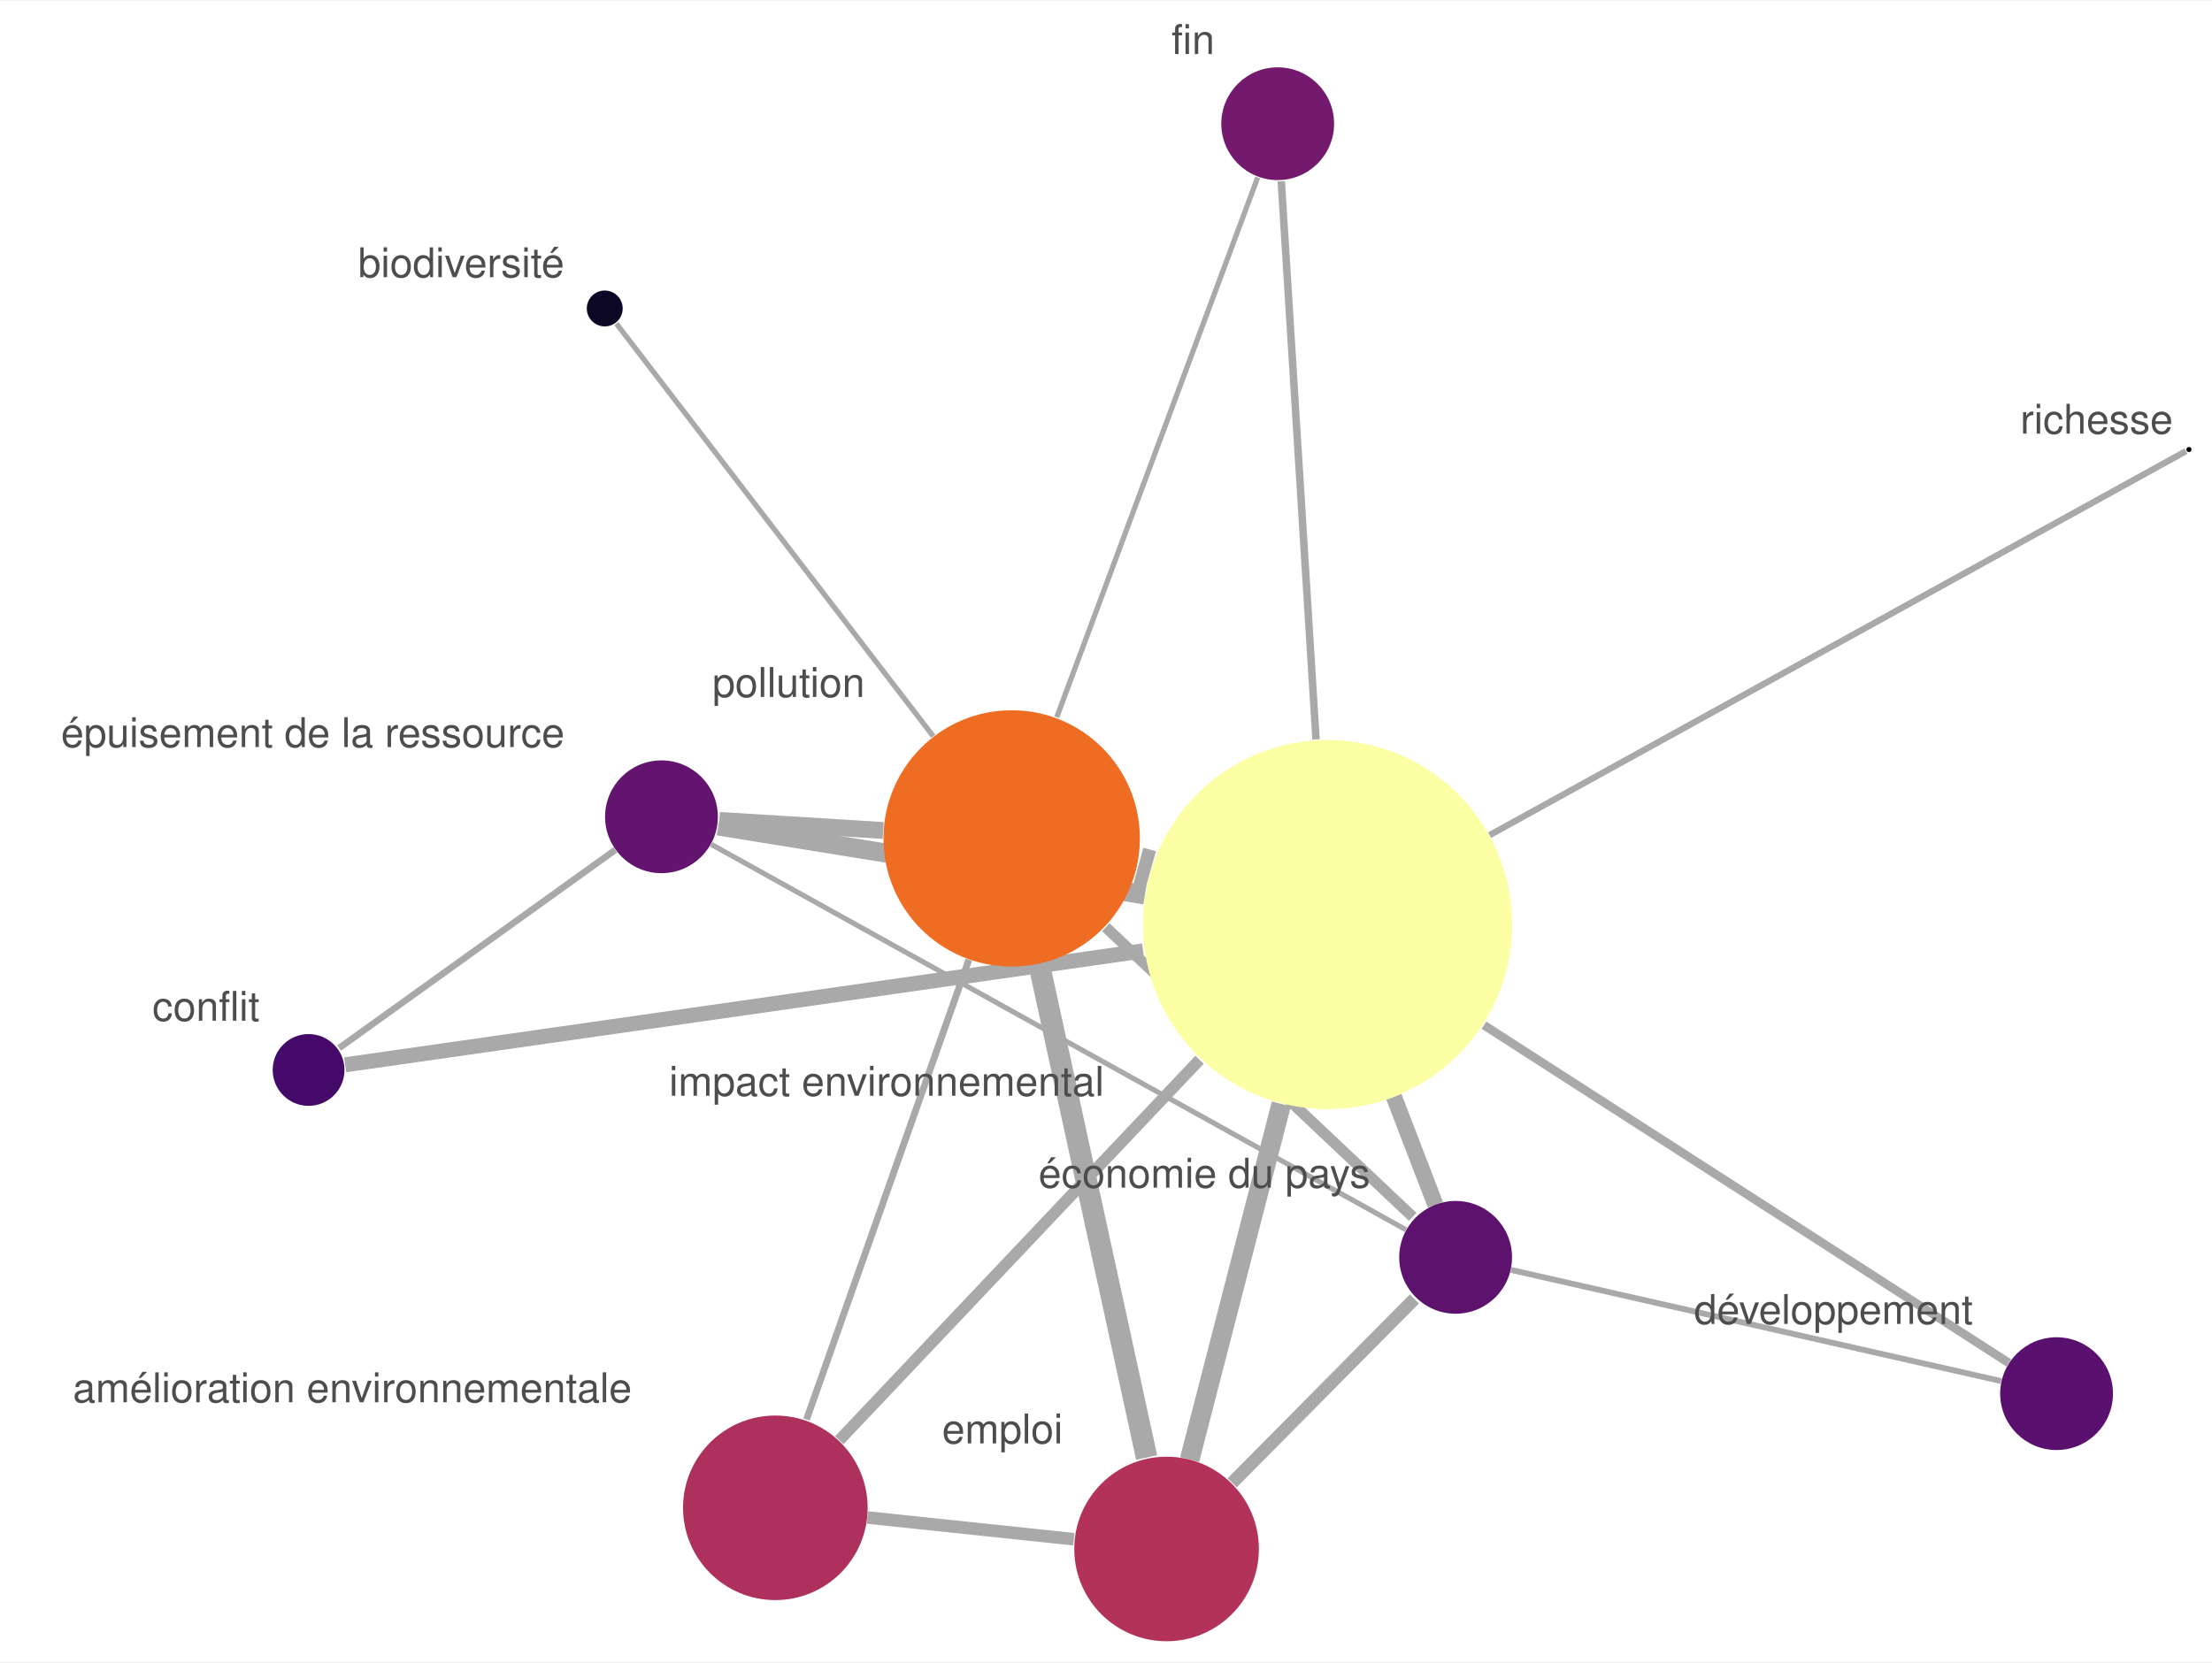
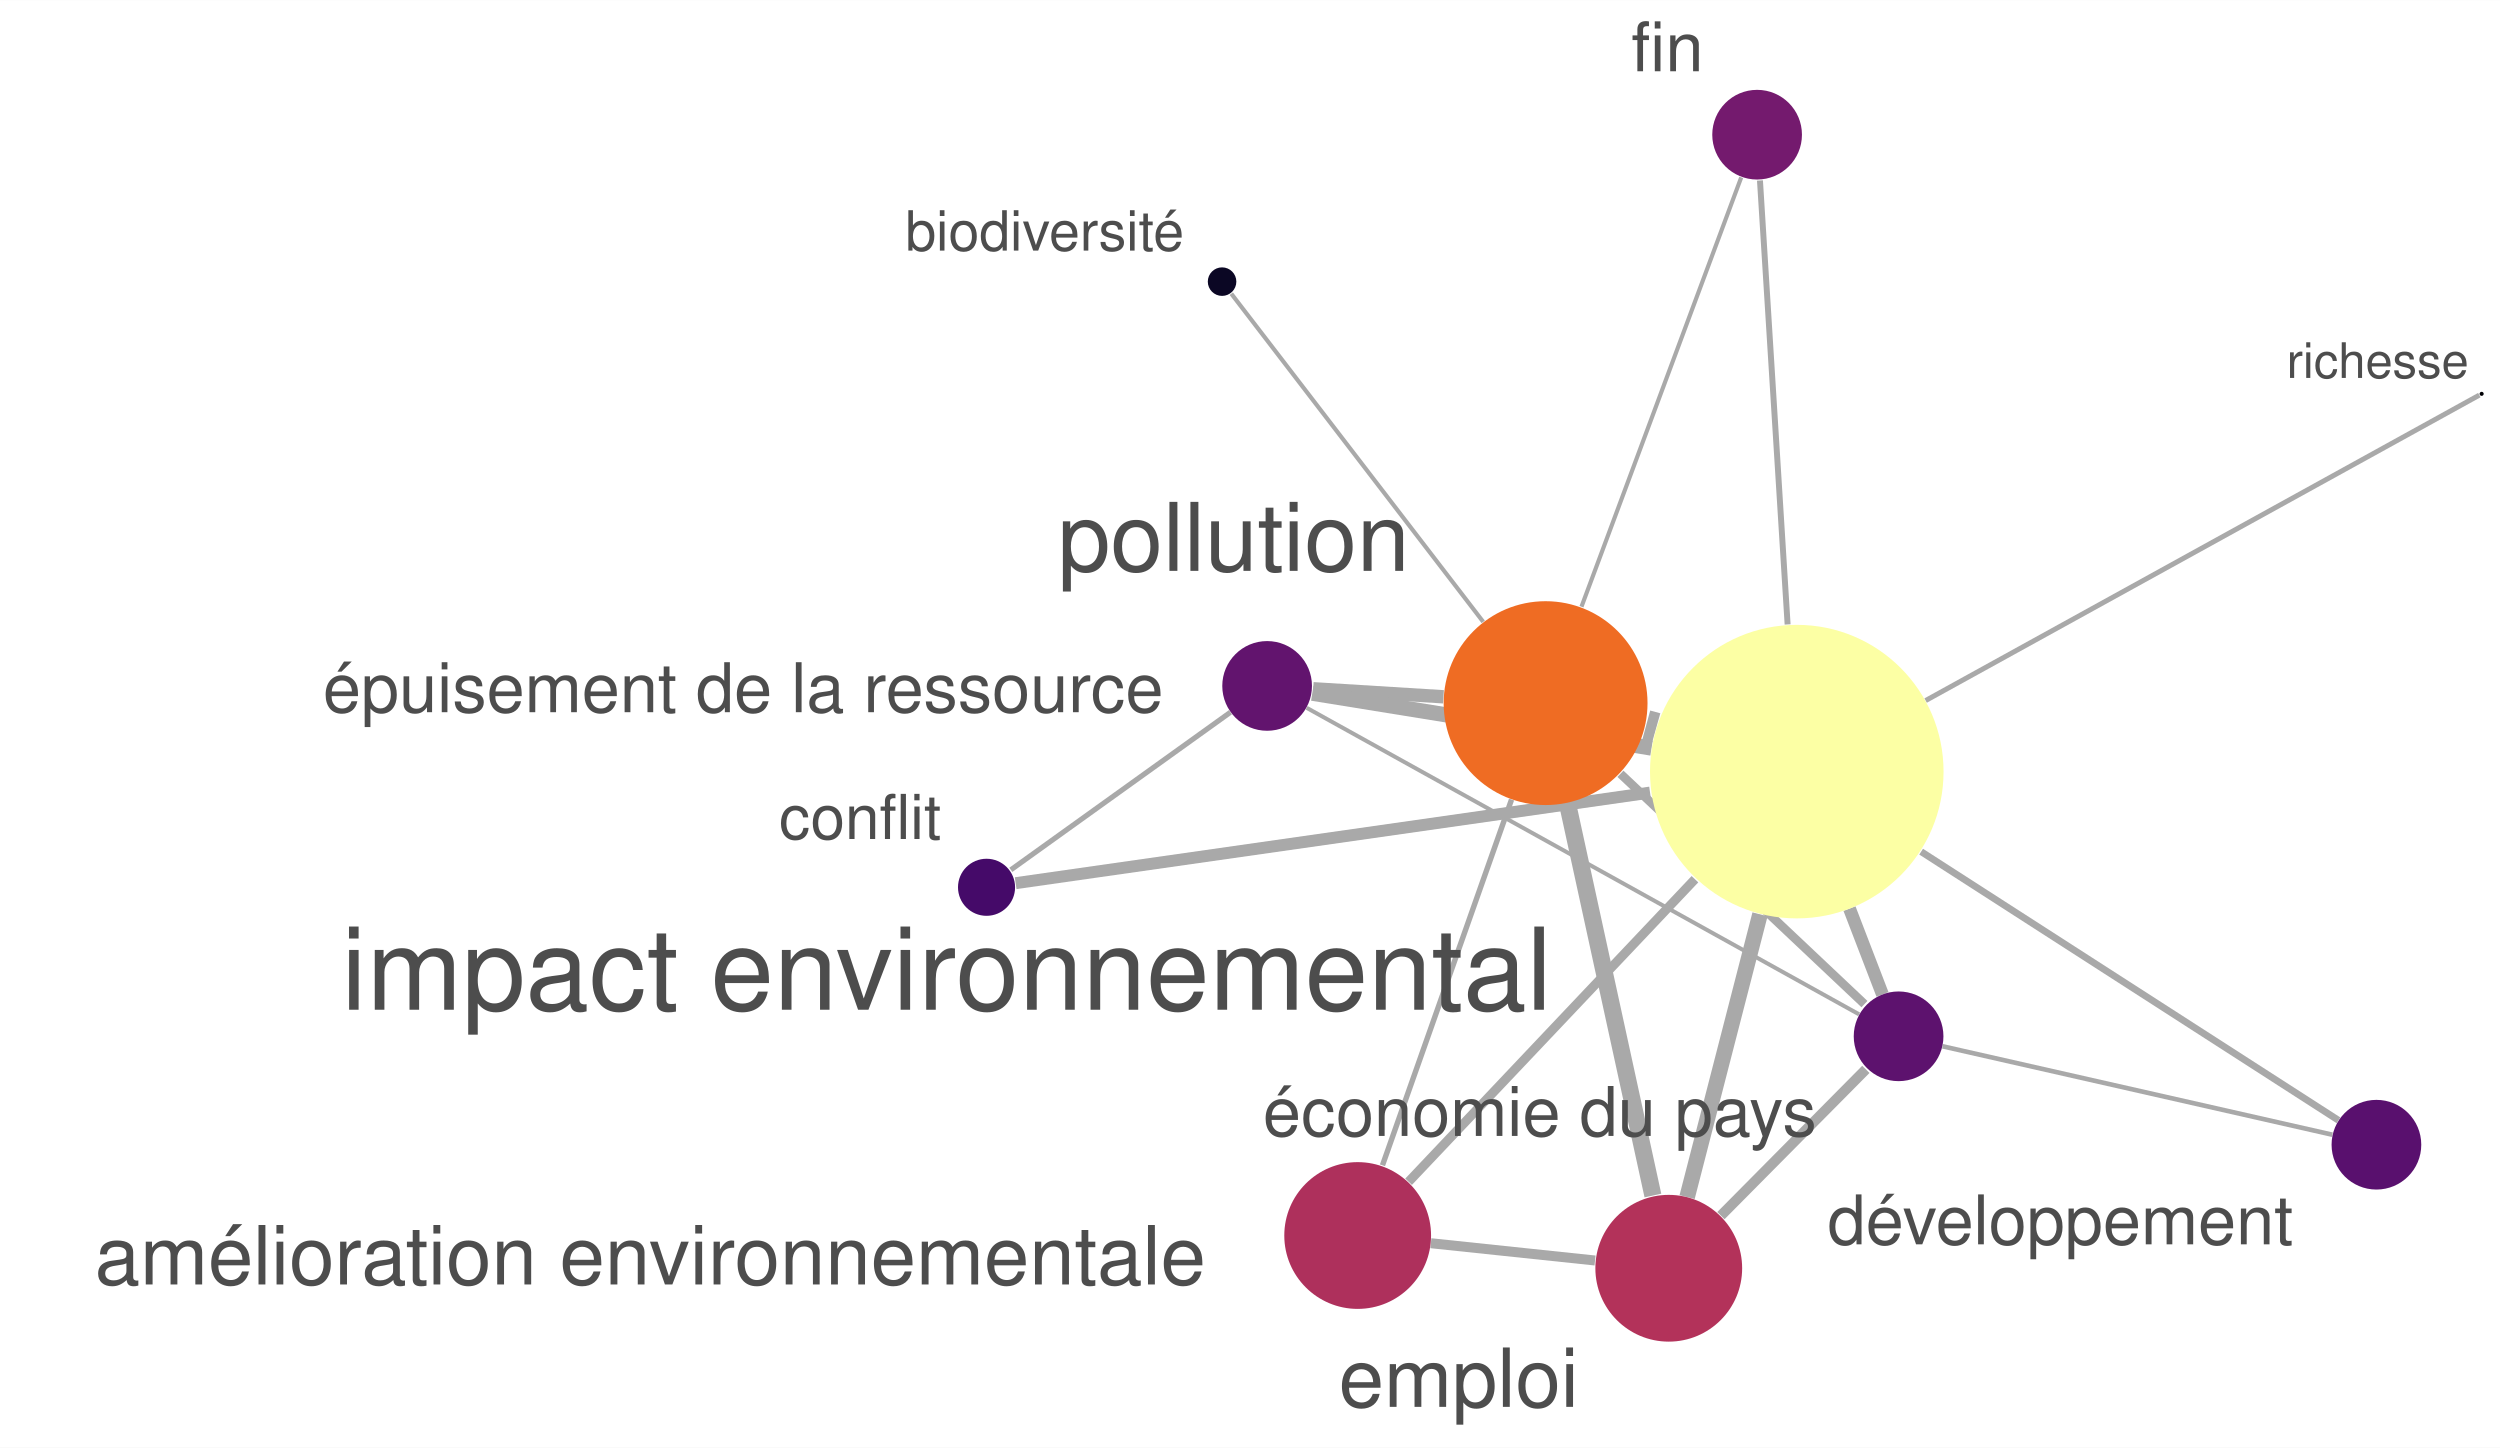
- <svg xmlns="http://www.w3.org/2000/svg" width="431pt" height="324pt" viewBox="0.00 0.00 431.39 324.03">
-   <g id="graph0" class="graph" transform="scale(1 1) rotate(0) translate(4 320.03)">
-     <polygon fill="white" stroke="transparent" points="-4,4 -4,-320.03 427.39,-320.03 427.39,4 -4,4" />
+ <svg xmlns="http://www.w3.org/2000/svg" width="613pt" height="355pt" viewBox="0.00 0.00 613.18 355.03">
+   <g id="graph0" class="graph" transform="scale(1 1) rotate(0) translate(4 351.03)">
+     <polygon fill="white" stroke="transparent" points="-4,4 -4,-351.03 609.18,-351.03 609.18,4 -4,4" />
    <g id="edge1" class="edge">
-       <path fill="none" stroke="darkgrey" stroke-width="1.02" d="M241.28,-285.55C233.01,-263.33 213.53,-210.97 202.09,-180.25" />
+       <path fill="none" stroke="darkgrey" stroke-width="1.02" d="M423.07,-307.55C414.8,-285.33 395.32,-232.97 383.89,-202.25" />
    </g>
    <g id="edge2" class="edge">
-       <path fill="none" stroke="darkgrey" stroke-width="1.46" d="M245.88,-284.8C247.27,-262.34 250.47,-211.05 252.66,-175.91" />
+       <path fill="none" stroke="darkgrey" stroke-width="1.46" d="M427.67,-306.8C429.07,-284.34 432.26,-233.05 434.45,-197.91" />
    </g>
    <g id="edge9" class="edge">
-       <path fill="none" stroke="darkgrey" stroke-width="10" d="M217.65,-149.97C218.46,-149.75 219.27,-149.53 220.09,-149.3" />
+       <path fill="none" stroke="darkgrey" stroke-width="10" d="M399.44,-171.97C400.25,-171.75 401.06,-171.53 401.88,-171.3" />
    </g>
    <g id="edge10" class="edge">
-       <path fill="none" stroke="darkgrey" stroke-width="2.14" d="M211.66,-139.28C230.13,-121.85 257.77,-95.76 271.51,-82.79" />
+       <path fill="none" stroke="darkgrey" stroke-width="2.14" d="M393.45,-161.28C411.92,-143.85 439.57,-117.76 453.3,-104.79" />
    </g>
    <g id="edge11" class="edge">
-       <path fill="none" stroke="darkgrey" stroke-width="1.33" d="M184.95,-132.96C175.82,-107.09 161.41,-66.25 153.29,-43.25" />
+       <path fill="none" stroke="darkgrey" stroke-width="1.33" d="M366.74,-154.96C357.61,-129.09 343.2,-88.25 335.08,-65.25" />
    </g>
    <g id="edge7" class="edge">
-       <path fill="none" stroke="darkgrey" stroke-width="3.28" d="M168.25,-158.16C157.29,-158.84 144.97,-159.6 136.3,-160.13" />
+       <path fill="none" stroke="darkgrey" stroke-width="3.28" d="M350.05,-180.16C339.08,-180.84 326.77,-181.6 318.09,-182.13" />
    </g>
    <g id="edge8" class="edge">
-       <path fill="none" stroke="darkgrey" stroke-width="1.03" d="M178,-176.54C158.18,-202.36 125.12,-245.43 116.21,-257.03" />
+       <path fill="none" stroke="darkgrey" stroke-width="1.03" d="M359.79,-198.54C339.97,-224.36 306.91,-267.43 298,-279.03" />
    </g>
    <g id="edge17" class="edge">
-       <path fill="none" stroke="darkgrey" stroke-width="3.16" d="M267.84,-106.21C270.79,-98.54 273.71,-90.95 275.93,-85.17" />
+       <path fill="none" stroke="darkgrey" stroke-width="3.16" d="M449.63,-128.21C452.58,-120.54 455.5,-112.95 457.72,-107.17" />
    </g>
    <g id="edge18" class="edge">
-       <path fill="none" stroke="darkgrey" stroke-width="2.26" d="M229.93,-113.42C207.93,-90.18 176.81,-57.3 159.69,-39.22" />
+       <path fill="none" stroke="darkgrey" stroke-width="2.26" d="M411.72,-135.42C389.72,-112.18 358.6,-79.3 341.49,-61.22" />
    </g>
    <g id="edge15" class="edge">
-       <path fill="none" stroke="darkgrey" stroke-width="2.93" d="M218.92,-134.67C170.6,-127.77 87.96,-115.97 63.32,-112.45" />
+       <path fill="none" stroke="darkgrey" stroke-width="2.93" d="M400.71,-156.67C352.39,-149.77 269.75,-137.97 245.11,-134.45" />
    </g>
    <g id="edge16" class="edge">
-       <path fill="none" stroke="darkgrey" stroke-width="1.69" d="M285.41,-120.18C317.88,-99.28 367.35,-67.43 387.77,-54.29" />
+       <path fill="none" stroke="darkgrey" stroke-width="1.69" d="M467.2,-142.18C499.67,-121.28 549.14,-89.43 569.56,-76.29" />
    </g>
    <g id="edge19" class="edge">
-       <path fill="none" stroke="darkgrey" stroke-width="1.23" d="M286.5,-157.24C332.88,-182.82 414.75,-227.98 422.32,-232.16" />
+       <path fill="none" stroke="darkgrey" stroke-width="1.23" d="M468.3,-179.24C514.67,-204.82 596.54,-249.98 604.11,-254.16" />
    </g>
    <g id="edge3" class="edge">
-       <path fill="none" stroke="darkgrey" stroke-width="4.2" d="M219.62,-35.84C214.3,-60.26 204.72,-104.21 198.7,-131.82" />
+       <path fill="none" stroke="darkgrey" stroke-width="4.2" d="M401.41,-57.84C396.09,-82.26 386.51,-126.21 380.49,-153.82" />
    </g>
    <g id="edge4" class="edge">
-       <path fill="none" stroke="darkgrey" stroke-width="3.83" d="M228.01,-35.45C232.65,-53.48 240.03,-82.1 245.89,-104.81" />
+       <path fill="none" stroke="darkgrey" stroke-width="3.83" d="M409.8,-57.45C414.45,-75.48 421.82,-104.1 427.68,-126.81" />
    </g>
    <g id="edge5" class="edge">
-       <path fill="none" stroke="darkgrey" stroke-width="2.51" d="M236.3,-30.91C247.22,-41.93 262.58,-57.42 271.84,-66.78" />
+       <path fill="none" stroke="darkgrey" stroke-width="2.51" d="M418.09,-52.91C429.01,-63.93 444.37,-79.42 453.64,-88.78" />
    </g>
    <g id="edge6" class="edge">
-       <path fill="none" stroke="darkgrey" stroke-width="2.45" d="M205.43,-19.9C193.26,-21.18 177.3,-22.86 165.16,-24.14" />
+       <path fill="none" stroke="darkgrey" stroke-width="2.45" d="M387.22,-41.9C375.06,-43.18 359.09,-44.86 346.95,-46.14" />
    </g>
    <g id="edge12" class="edge">
-       <path fill="none" stroke="darkgrey" stroke-width="3.72" d="M136.08,-159.04C154.3,-156.09 191.37,-150.09 219.28,-145.58" />
+       <path fill="none" stroke="darkgrey" stroke-width="3.72" d="M317.87,-181.04C336.09,-178.09 373.16,-172.09 401.08,-167.58" />
    </g>
    <g id="edge14" class="edge">
-       <path fill="none" stroke="darkgrey" d="M134.69,-155.46C162.5,-140.02 242.39,-95.7 270.2,-80.27" />
+       <path fill="none" stroke="darkgrey" d="M316.48,-177.46C344.29,-162.02 424.18,-117.7 451.99,-102.27" />
    </g>
    <g id="edge13" class="edge">
-       <path fill="none" stroke="darkgrey" stroke-width="1.28" d="M116,-154.37C101.72,-144.12 74.24,-124.4 62.14,-115.72" />
+       <path fill="none" stroke="darkgrey" stroke-width="1.28" d="M297.79,-176.37C283.51,-166.12 256.03,-146.4 243.93,-137.72" />
    </g>
    <g id="edge20" class="edge">
-       <path fill="none" stroke="darkgrey" stroke-width="1.14" d="M386.27,-50.75C363.94,-55.82 312.98,-67.38 290.67,-72.44" />
+       <path fill="none" stroke="darkgrey" stroke-width="1.14" d="M568.06,-72.75C545.73,-77.82 494.77,-89.38 472.46,-94.44" />
    </g>
    <g id="node1" class="node">
-       <ellipse fill="#741a6e" stroke="white" stroke-width="0" cx="245.18" cy="-296.03" rx="11" ry="11" />
-       <text text-anchor="middle" x="228.68" y="-309.63" font-family="Helvetica,sans-Serif" font-size="8.00" fill="#4d4d4d">fin</text>
+       <ellipse fill="#741a6e" stroke="white" stroke-width="0" cx="426.97" cy="-318.03" rx="11" ry="11" />
+       <text text-anchor="middle" x="404.97" y="-333.59" font-family="Helvetica,sans-Serif" font-size="16.80" fill="#4d4d4d">fin</text>
    </g>
    <g id="node2" class="node">
-       <ellipse fill="#ef6c23" stroke="white" stroke-width="0" cx="193.3" cy="-156.61" rx="25" ry="25" />
-       <text text-anchor="middle" x="149.8" y="-184.21" font-family="Helvetica,sans-Serif" font-size="8.00" fill="#4d4d4d">pollution</text>
+       <ellipse fill="#ef6c23" stroke="white" stroke-width="0" cx="375.09" cy="-178.61" rx="25" ry="25" />
+       <text text-anchor="middle" x="298.59" y="-211.05" font-family="Helvetica,sans-Serif" font-size="23.20" fill="#4d4d4d">pollution</text>
    </g>
    <g id="node3" class="node">
-       <ellipse fill="#fcffa4" stroke="white" stroke-width="0" cx="254.91" cy="-139.81" rx="36" ry="36" />
-       <text text-anchor="middle" x="168.91" y="-106.41" font-family="Helvetica,sans-Serif" font-size="8.00" fill="#4d4d4d">impact environnemental</text>
+       <ellipse fill="#fcffa4" stroke="white" stroke-width="0" cx="436.7" cy="-161.81" rx="36" ry="36" />
+       <text text-anchor="middle" x="228.2" y="-103.41" font-family="Helvetica,sans-Serif" font-size="28.00" fill="#4d4d4d">impact environnemental</text>
    </g>
    <g id="node4" class="node">
-       <ellipse fill="#b3325a" stroke="white" stroke-width="0" cx="223.51" cy="-18" rx="18" ry="18" />
-       <text text-anchor="middle" x="191.51" y="-38.6" font-family="Helvetica,sans-Serif" font-size="8.00" fill="#4d4d4d">emploi</text>
+       <ellipse fill="#b3325a" stroke="white" stroke-width="0" cx="405.3" cy="-40" rx="18" ry="18" />
+       <text text-anchor="middle" x="353.8" y="-6" font-family="Helvetica,sans-Serif" font-size="20.00" fill="#4d4d4d">emploi</text>
    </g>
    <g id="node5" class="node">
-       <ellipse fill="#5d126e" stroke="white" stroke-width="0" cx="279.88" cy="-74.89" rx="11" ry="11" />
-       <text text-anchor="middle" x="230.88" y="-88.49" font-family="Helvetica,sans-Serif" font-size="8.00" fill="#4d4d4d">économie du pays</text>
+       <ellipse fill="#5d126e" stroke="white" stroke-width="0" cx="461.67" cy="-96.89" rx="11" ry="11" />
+       <text text-anchor="middle" x="373.67" y="-72.45" font-family="Helvetica,sans-Serif" font-size="16.80" fill="#4d4d4d">économie du pays</text>
    </g>
    <g id="node6" class="node">
-       <ellipse fill="#ae305c" stroke="white" stroke-width="0" cx="147.21" cy="-26.03" rx="18" ry="18" />
-       <text text-anchor="middle" x="64.71" y="-46.63" font-family="Helvetica,sans-Serif" font-size="8.00" fill="#4d4d4d">amélioration environnementale</text>
+       <ellipse fill="#ae305c" stroke="white" stroke-width="0" cx="329" cy="-48.03" rx="18" ry="18" />
+       <text text-anchor="middle" x="155.5" y="-36.03" font-family="Helvetica,sans-Serif" font-size="20.00" fill="#4d4d4d">amélioration environnementale</text>
    </g>
    <g id="node7" class="node">
-       <ellipse fill="#62146e" stroke="white" stroke-width="0" cx="125" cy="-160.83" rx="11" ry="11" />
-       <text text-anchor="middle" x="57" y="-174.43" font-family="Helvetica,sans-Serif" font-size="8.00" fill="#4d4d4d">épuisement de la ressource</text>
+       <ellipse fill="#62146e" stroke="white" stroke-width="0" cx="306.79" cy="-182.83" rx="11" ry="11" />
+       <text text-anchor="middle" x="178.29" y="-176.39" font-family="Helvetica,sans-Serif" font-size="16.80" fill="#4d4d4d">épuisement de la ressource</text>
    </g>
    <g id="node8" class="node">
-       <ellipse fill="#0b0724" stroke="white" stroke-width="0" cx="113.94" cy="-259.99" rx="3.5" ry="3.5" />
-       <text text-anchor="middle" x="85.94" y="-266.09" font-family="Helvetica,sans-Serif" font-size="8.00" fill="#4d4d4d">biodiversité</text>
+       <ellipse fill="#0b0724" stroke="white" stroke-width="0" cx="295.74" cy="-281.99" rx="3.5" ry="3.5" />
+       <text text-anchor="middle" x="252.24" y="-289.61" font-family="Helvetica,sans-Serif" font-size="13.60" fill="#4d4d4d">biodiversité</text>
    </g>
    <g id="node9" class="node">
-       <ellipse fill="#450a69" stroke="white" stroke-width="0" cx="56.18" cy="-111.44" rx="7" ry="7" />
-       <text text-anchor="middle" x="36.18" y="-121.04" font-family="Helvetica,sans-Serif" font-size="8.00" fill="#4d4d4d">conflit</text>
+       <ellipse fill="#450a69" stroke="white" stroke-width="0" cx="237.97" cy="-133.44" rx="7" ry="7" />
+       <text text-anchor="middle" x="206.97" y="-145.28" font-family="Helvetica,sans-Serif" font-size="15.20" fill="#4d4d4d">conflit</text>
    </g>
    <g id="node10" class="node">
-       <ellipse fill="#59106e" stroke="white" stroke-width="0" cx="397.08" cy="-48.3" rx="11" ry="11" />
-       <text text-anchor="middle" x="353.58" y="-61.9" font-family="Helvetica,sans-Serif" font-size="8.00" fill="#4d4d4d">développement</text>
+       <ellipse fill="#59106e" stroke="white" stroke-width="0" cx="578.87" cy="-70.3" rx="11" ry="11" />
+       <text text-anchor="middle" x="501.37" y="-45.86" font-family="Helvetica,sans-Serif" font-size="16.80" fill="#4d4d4d">développement</text>
    </g>
    <g id="node11" class="node">
-       <ellipse fill="#000004" stroke="white" stroke-width="0" cx="422.89" cy="-232.47" rx="0.5" ry="0.5" />
-       <text text-anchor="middle" x="404.89" y="-235.57" font-family="Helvetica,sans-Serif" font-size="8.00" fill="#4d4d4d">richesse</text>
+       <ellipse fill="#000004" stroke="white" stroke-width="0" cx="604.68" cy="-254.47" rx="0.5" ry="0.5" />
+       <text text-anchor="middle" x="579.18" y="-258.37" font-family="Helvetica,sans-Serif" font-size="12.00" fill="#4d4d4d">richesse</text>
    </g>
  </g>
</svg>
